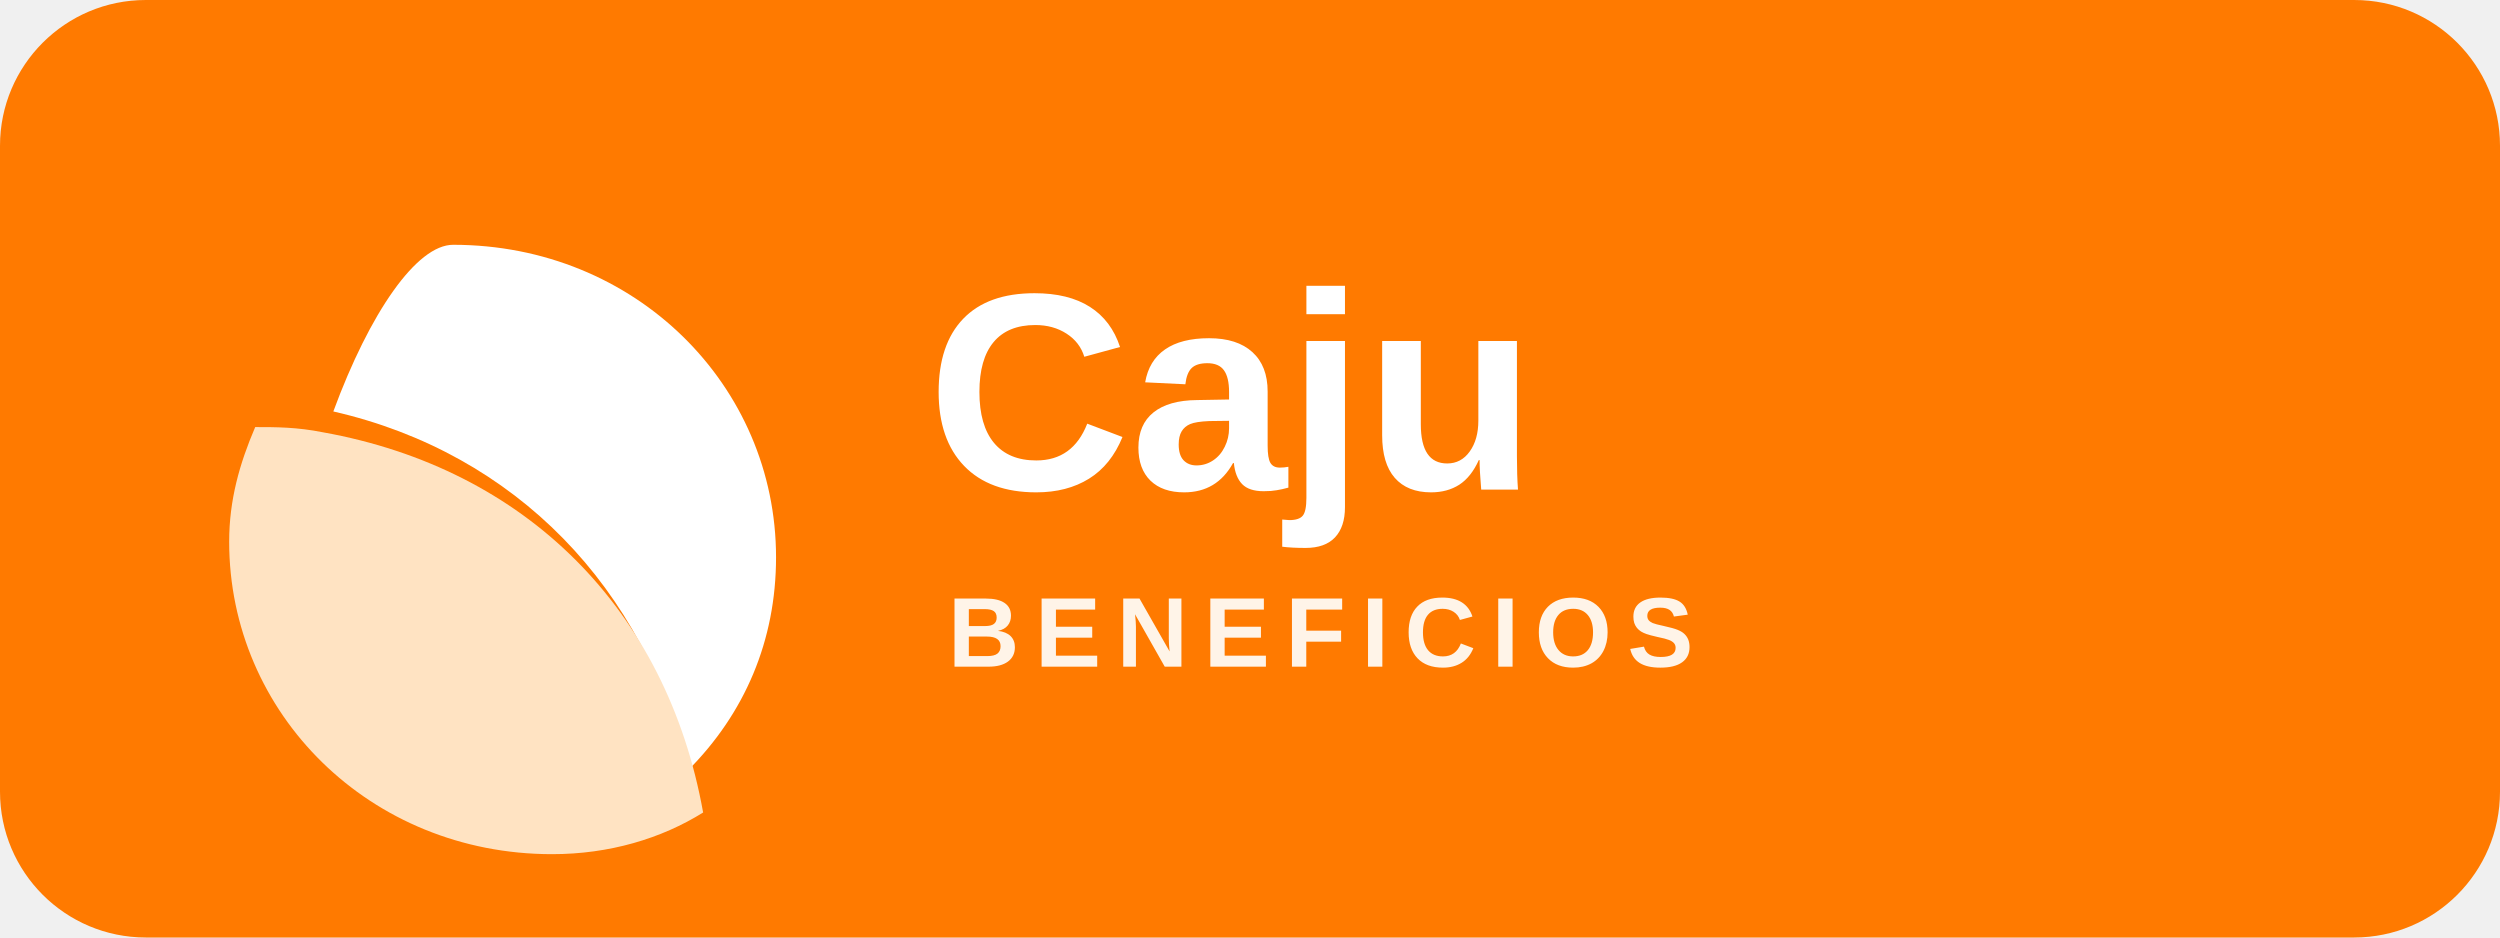
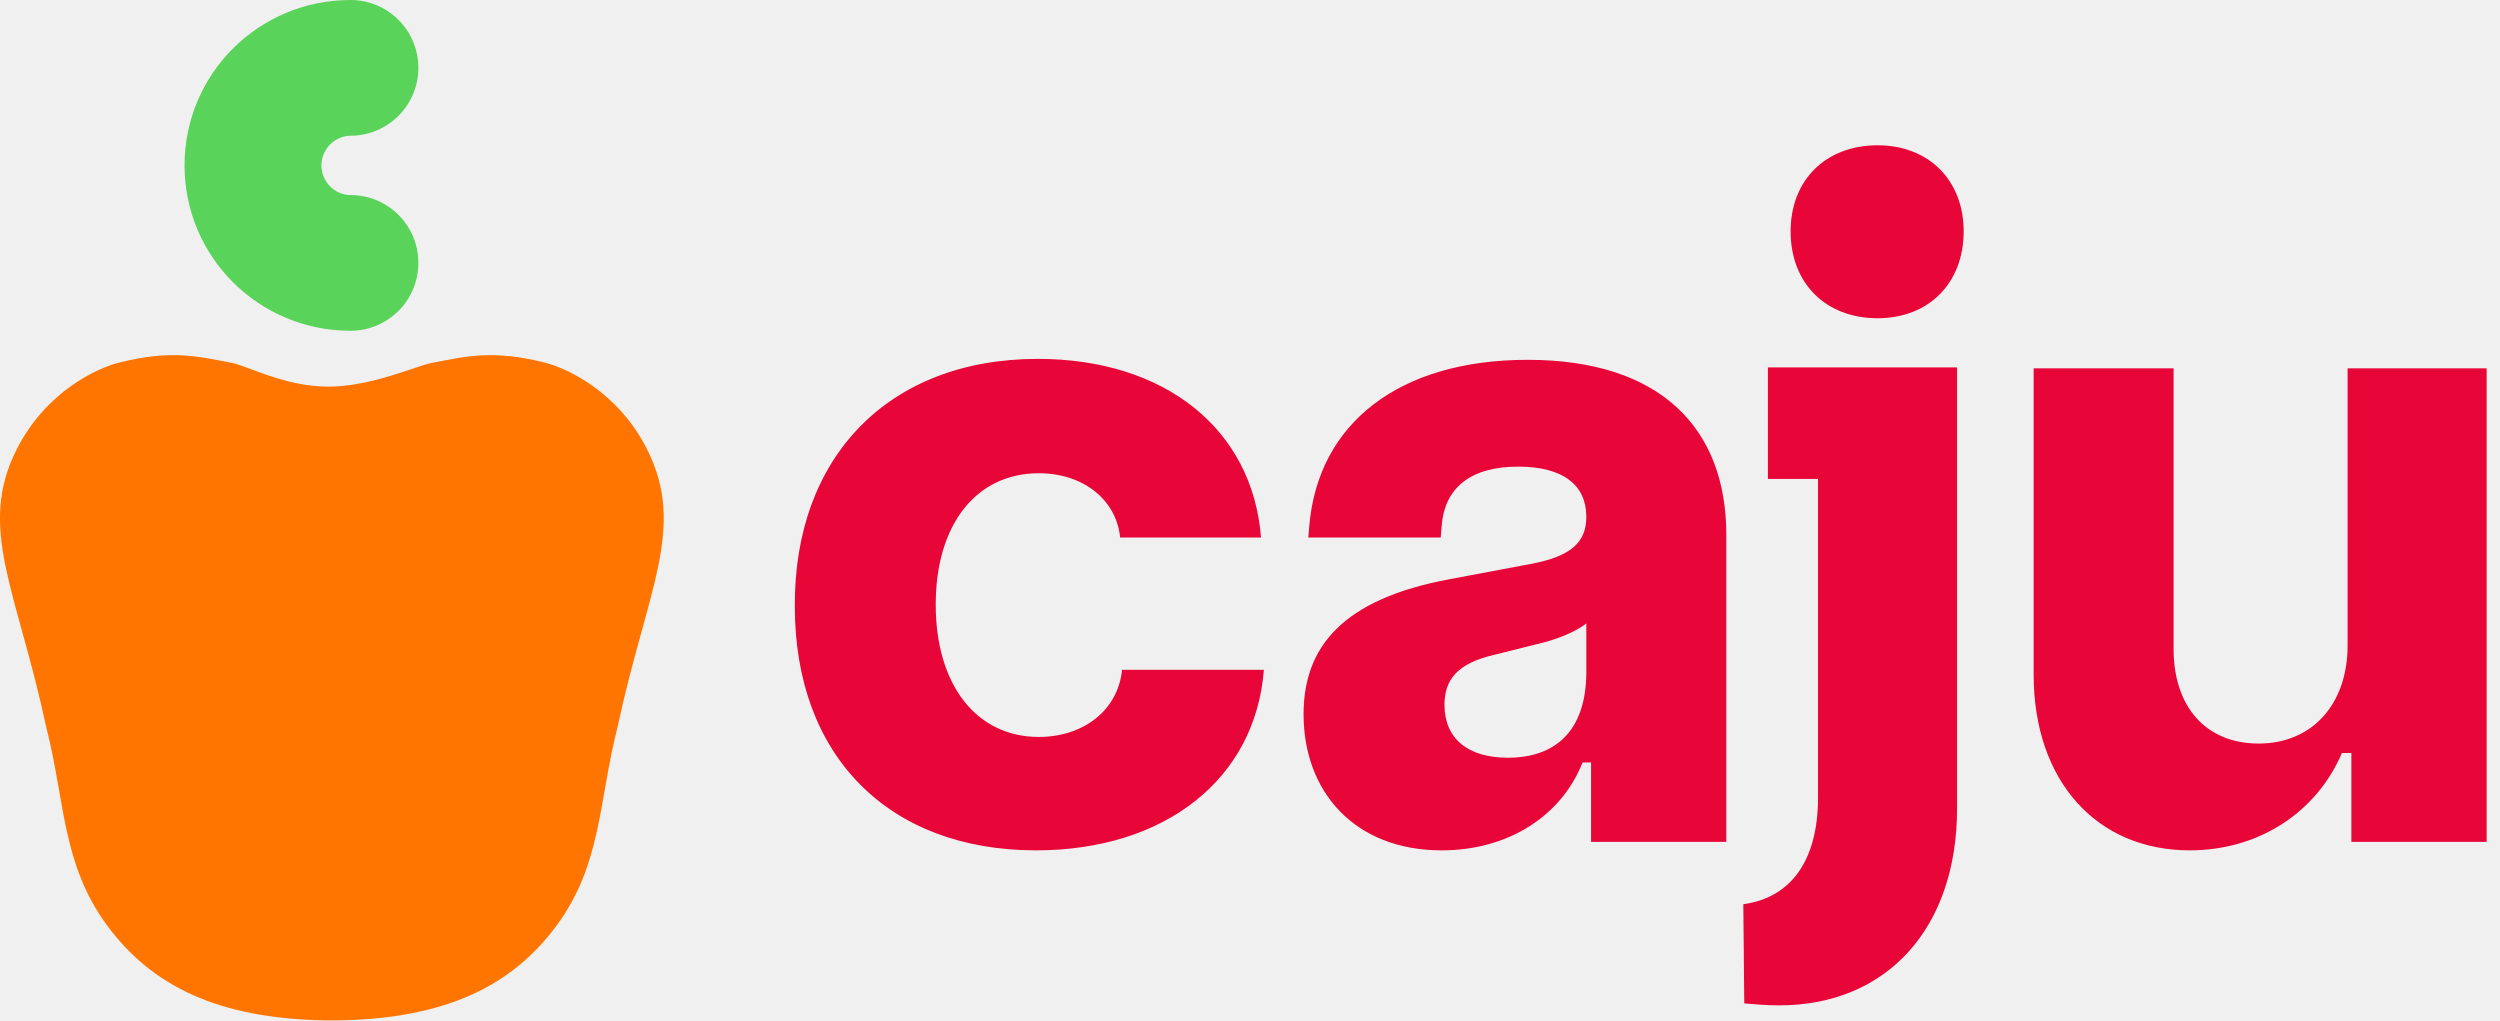
- <svg xmlns="http://www.w3.org/2000/svg" viewBox="0 0 480 180" role="img" aria-labelledby="title">
-   <rect width="480" height="180" rx="28" fill="#ff7a00" />
-   <path d="M87 47c35 0 62 27 62 60 0 16-6 30-17 41-8-35-33-61-68-69 7-19 16-32 23-32z" fill="#fff" />
-   <path d="M62 83c39 7 66 34 73 73-8 5-18 8-29 8-35 0-62-27-62-60 0-8 2-15 5-22 4 0 8 0 13 1z" fill="#ffe3c2" />
-   <text x="178" y="94" fill="#fff" font-family="Arial, Helvetica, sans-serif" font-size="54" font-weight="900">Caju</text>
-   <text x="182" y="128" fill="#fff4e8" font-family="Arial, Helvetica, sans-serif" font-size="19" font-weight="700" letter-spacing="3">BENEFICIOS</text>
+ <svg xmlns="http://www.w3.org/2000/svg" width="98" height="40" viewBox="0 0 98 40" fill="none">
+   <path d="M13.74 7.65C13.108 7.635 12.6 7.119 12.6 6.485C12.6 5.85 13.108 5.335 13.74 5.32C15.208 5.32 16.4 4.128 16.4 2.66C16.4 1.192 15.21 0 13.74 0C10.147 0 7.234 2.89 7.234 6.483C7.234 10.076 10.147 12.966 13.74 12.966C15.208 12.966 16.4 11.776 16.4 10.306C16.4 8.836 15.21 7.646 13.74 7.646V7.65Z" fill="#59D35A" />
+   <path fill-rule="evenodd" clip-rule="evenodd" d="M25.357 17.595C24.212 15.347 22.232 14.438 21.362 14.216C19.285 13.691 18.231 13.98 16.92 14.227C16.322 14.341 14.542 15.161 12.854 15.157C11.165 15.153 9.663 14.333 9.101 14.227C7.791 13.98 6.737 13.691 4.659 14.216C3.789 14.438 1.81 15.347 0.664 17.595C-0.917 20.695 0.675 23.159 1.816 28.521C2.551 31.39 2.427 33.864 4.186 36.261C5.945 38.658 8.548 39.917 12.696 39.998C12.926 40.002 13.12 40.002 13.323 39.998C17.472 39.917 20.074 38.658 21.833 36.261C23.593 33.864 23.468 31.39 24.204 28.521C25.344 23.159 26.936 20.695 25.355 17.595H25.357Z" fill="#FF7500" />
+   <path d="M76.716 31.703V14.402H69.302V18.773H71.267V31.259C71.267 33.704 70.229 35.186 68.338 35.445L68.375 39.335C68.82 39.372 69.265 39.41 69.747 39.41C73.973 39.41 76.716 36.371 76.716 31.703ZM97.476 33H92.174V29.517H91.804C90.803 31.852 88.542 33.334 85.835 33.334C82.203 33.334 79.719 30.629 79.719 26.442V14.439H85.205V25.442C85.205 27.702 86.466 29.147 88.542 29.147C90.618 29.147 92.026 27.628 92.026 25.294V14.439H97.476V33ZM62.37 33V29.888H62.036C61.221 31.963 59.145 33.334 56.513 33.334C53.102 33.334 51.1 31.037 51.1 27.998C51.1 25.368 52.62 23.479 56.846 22.701L59.997 22.108C61.591 21.811 62.184 21.256 62.184 20.255C62.184 19.033 61.295 18.292 59.515 18.292C57.662 18.292 56.624 19.107 56.513 20.626L56.476 21.07H51.286L51.323 20.626C51.657 16.625 54.807 14.105 59.886 14.105C65.113 14.105 67.671 16.81 67.671 20.959V33H62.37ZM62.184 26.331V24.442C61.74 24.775 61.035 25.072 60.22 25.257L58.589 25.665C57.143 25.998 56.624 26.628 56.624 27.628C56.624 28.962 57.551 29.703 59.108 29.703C60.924 29.703 62.184 28.703 62.184 26.331ZM49.544 26.257H43.983C43.835 27.813 42.5 28.888 40.721 28.888C38.274 28.888 36.68 26.85 36.68 23.701C36.68 20.552 38.274 18.551 40.721 18.551C42.463 18.551 43.761 19.588 43.909 21.07H49.432C49.099 16.81 45.651 14.068 40.684 14.068C34.827 14.068 31.119 17.921 31.157 23.775C31.157 29.629 34.827 33.334 40.609 33.334C45.651 33.334 49.21 30.555 49.544 26.257ZM73.602 12.475C75.604 12.475 76.976 11.104 76.976 9.067C76.976 7.066 75.604 5.695 73.602 5.695C71.563 5.695 70.192 7.066 70.192 9.067C70.192 11.104 71.563 12.475 73.602 12.475Z" fill="#E80537" />
</svg>
